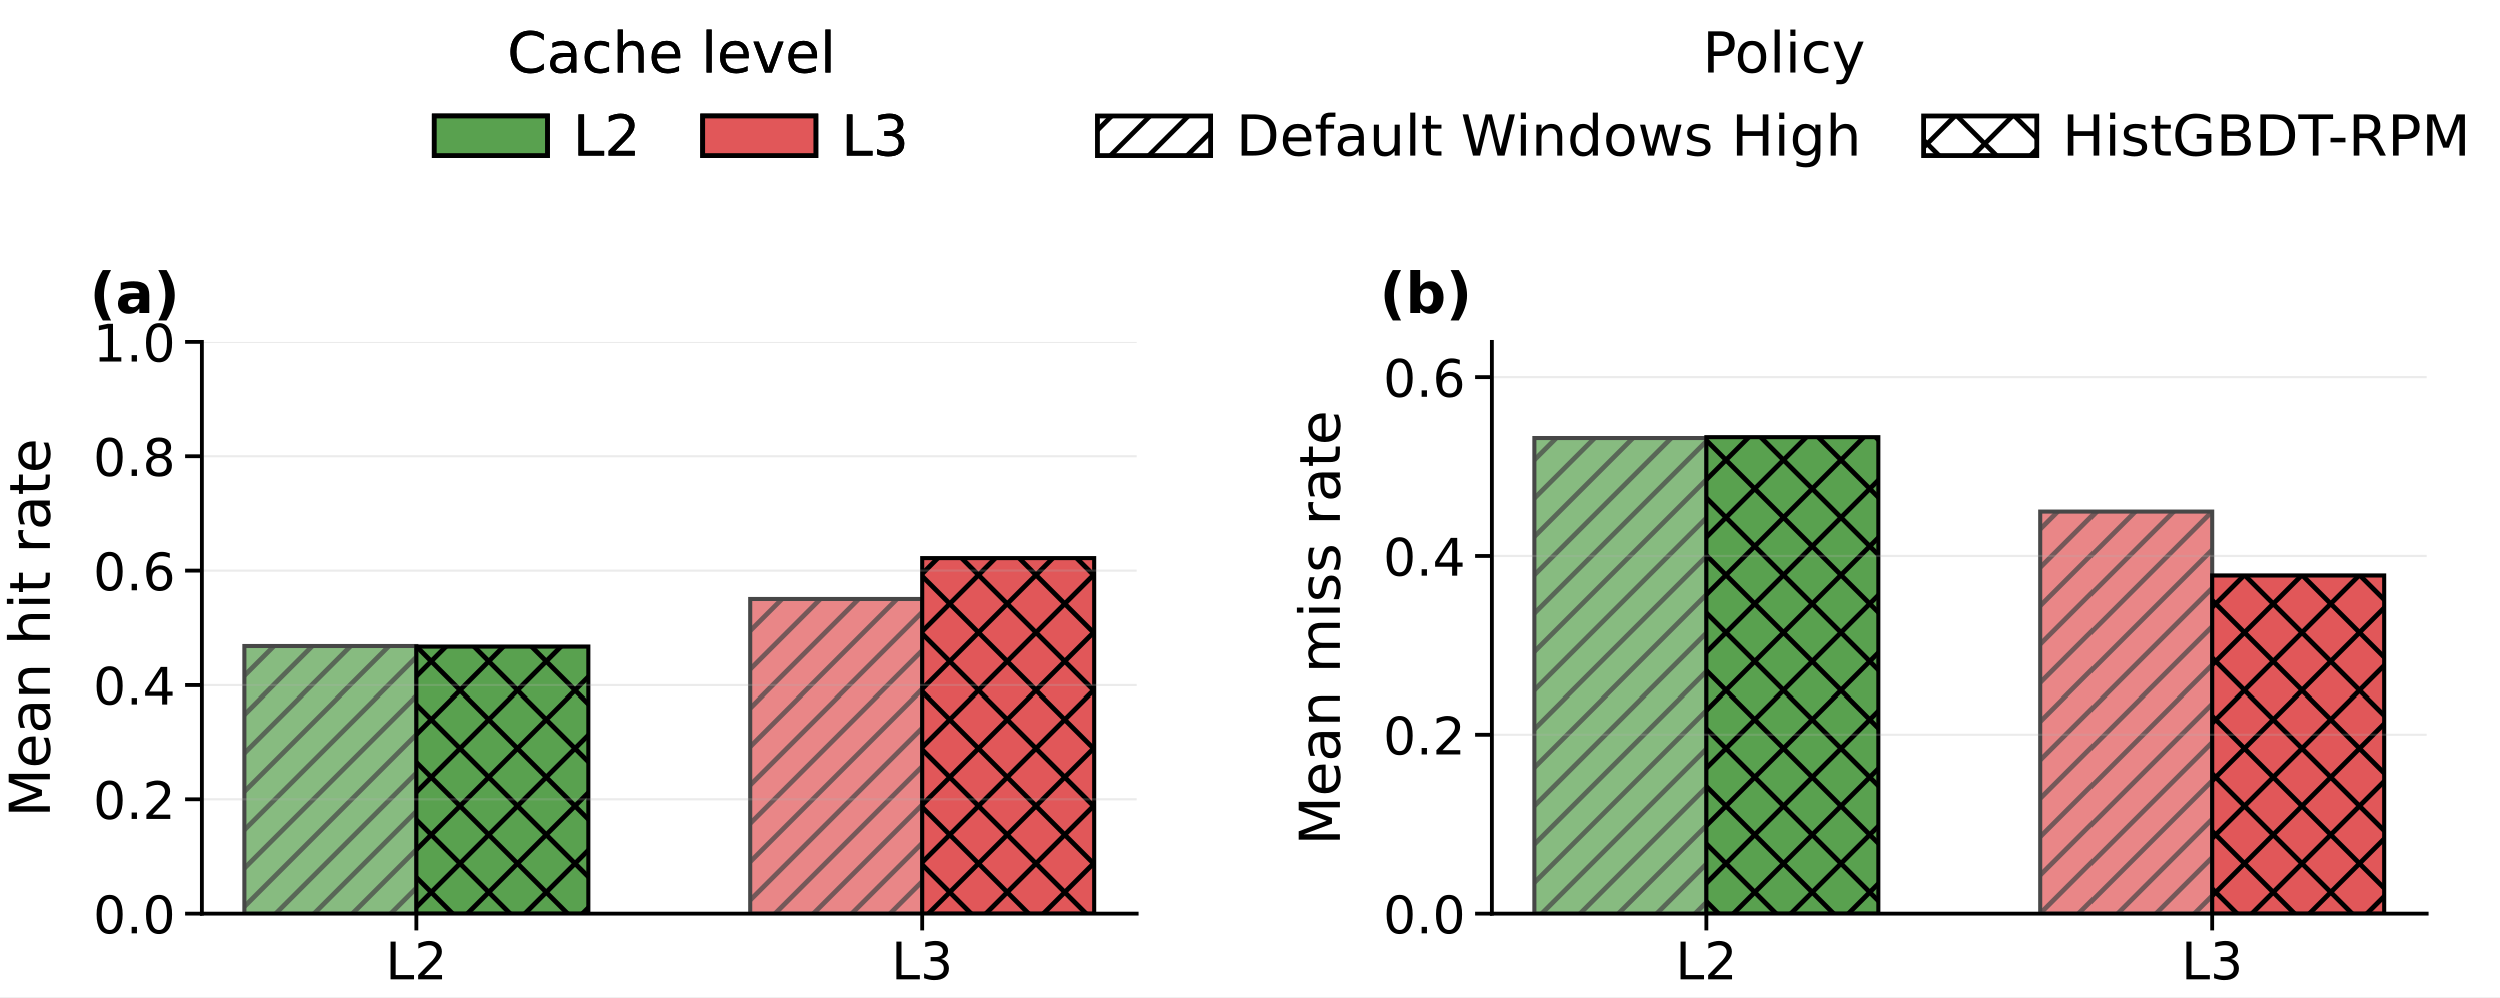
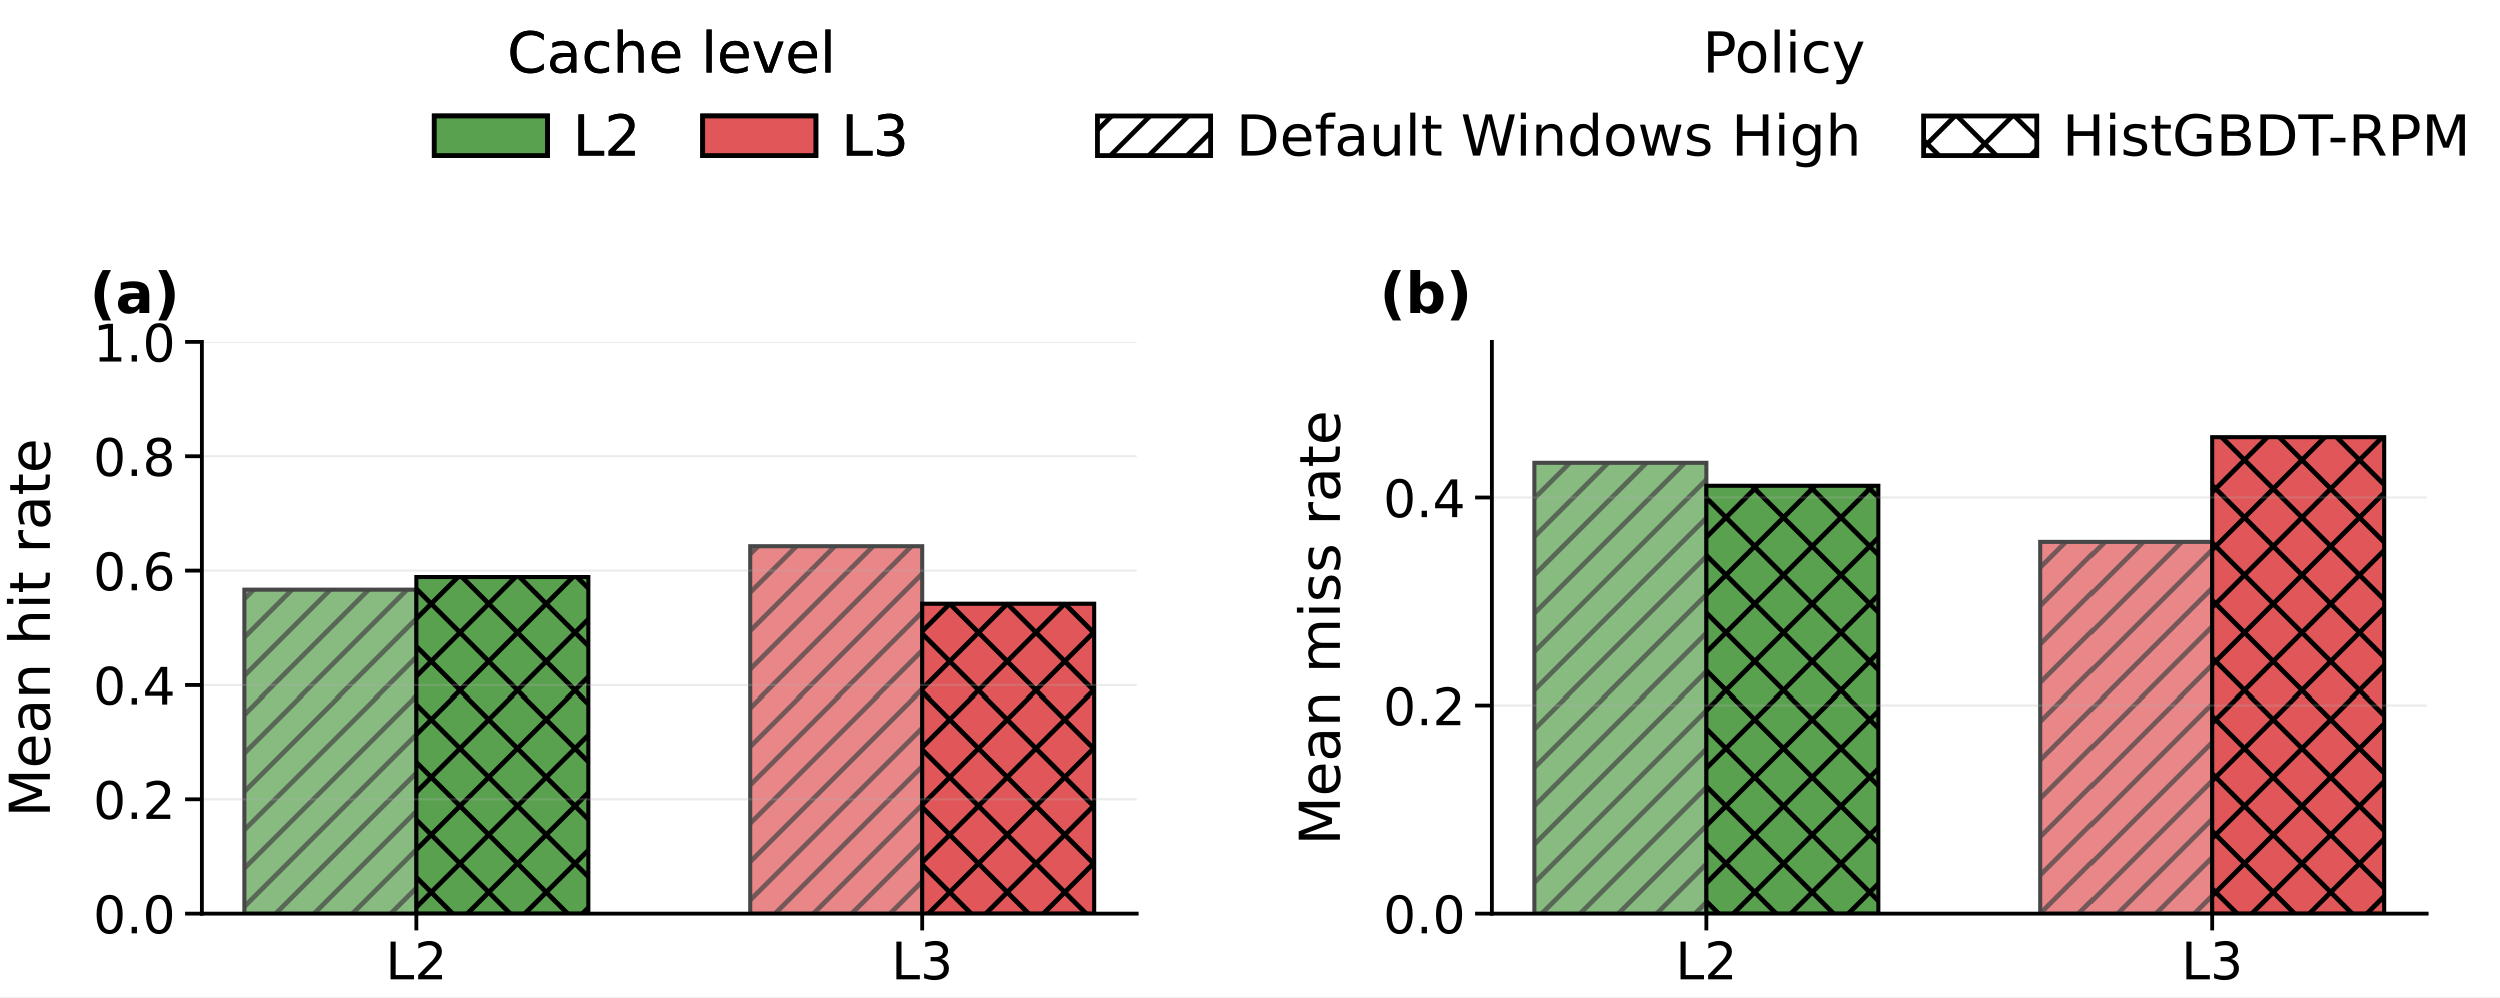
<svg xmlns="http://www.w3.org/2000/svg" xmlns:xlink="http://www.w3.org/1999/xlink" width="521.363pt" height="207.926pt" viewBox="0 0 521.363 207.926" version="1.1">
  <defs>
    <style type="text/css">*{stroke-linejoin: round; stroke-linecap: butt}</style>
  </defs>
  <g id="figure_1">
    <g id="patch_1">
      <path d="M 0 207.926  L 521.363 207.926  L 521.363 0  L 0 0  z " style="fill: #ffffff" />
    </g>
    <g id="axes_1">
      <g id="patch_2">
        <path d="M 42.102 190.534  L 237.046 190.534  L 237.046 71.302  L 42.102 71.302  z " style="fill: #ffffff" />
      </g>
      <g id="patch_3">
-         <path d="M 50.963 190.534  L 86.829 190.534  L 86.829 134.719  L 50.963 134.719  z " clip-path="url(#p560b2cdd80)" style="fill: url(#hb3fc9d4562); opacity: 0.72; stroke: #000000; stroke-width: 0.85; stroke-linejoin: miter" />
+         <path d="M 50.963 190.534  L 86.829 190.534  L 86.829 122.97  L 50.963 122.97  z " clip-path="url(#pf9db67cbeb)" style="fill: url(#h5907379fb6); opacity: 0.72; stroke: #000000; stroke-width: 0.85; stroke-linejoin: miter" />
      </g>
      <g id="patch_4">
-         <path d="M 156.452 190.534  L 192.319 190.534  L 192.319 124.913  L 156.452 124.913  z " clip-path="url(#p560b2cdd80)" style="fill: url(#h300736996a); opacity: 0.72; stroke: #000000; stroke-width: 0.85; stroke-linejoin: miter" />
+         <path d="M 156.452 190.534  L 192.319 190.534  L 192.319 113.908  L 156.452 113.908  z " clip-path="url(#pf9db67cbeb)" style="fill: url(#hdba4e47a07); opacity: 0.72; stroke: #000000; stroke-width: 0.85; stroke-linejoin: miter" />
      </g>
      <g id="patch_5">
-         <path d="M 86.829 190.534  L 122.696 190.534  L 122.696 134.832  L 86.829 134.832  z " clip-path="url(#p560b2cdd80)" style="fill: url(#h44400f6af6); stroke: #000000; stroke-width: 0.85; stroke-linejoin: miter" />
+         <path d="M 86.829 190.534  L 122.696 190.534  L 122.696 120.336  L 86.829 120.336  z " clip-path="url(#pf9db67cbeb)" style="fill: url(#h3247863c68); stroke: #000000; stroke-width: 0.85; stroke-linejoin: miter" />
      </g>
      <g id="patch_6">
-         <path d="M 192.319 190.534  L 228.185 190.534  L 228.185 116.394  L 192.319 116.394  z " clip-path="url(#p560b2cdd80)" style="fill: url(#ha44260af4a); stroke: #000000; stroke-width: 0.85; stroke-linejoin: miter" />
+         <path d="M 192.319 190.534  L 228.185 190.534  L 228.185 125.905  L 192.319 125.905  z " clip-path="url(#pf9db67cbeb)" style="fill: url(#hcf526f33d8); stroke: #000000; stroke-width: 0.85; stroke-linejoin: miter" />
      </g>
      <g id="matplotlib.axis_1">
        <g id="xtick_1">
          <g id="line2d_1">
            <defs>
-               <path id="m829b574d23" d="M 0 0  L 0 3.5  " style="stroke: #000000; stroke-width: 0.8" />
+               <path id="m9d6403954f" d="M 0 0  L 0 3.5  " style="stroke: #000000; stroke-width: 0.8" />
            </defs>
            <g>
-               <use xlink:href="#m829b574d23" x="86.829" y="190.534" style="stroke: #000000; stroke-width: 0.8" />
+               <use xlink:href="#m9d6403954f" x="86.829" y="190.534" style="stroke: #000000; stroke-width: 0.8" />
            </g>
          </g>
          <g id="text_1">
            <text style="font-size: 10.8px; font-family: 'DejaVu Sans', 'Bitstream Vera Sans', 'Computer Modern Sans Serif', 'Lucida Grande', 'Verdana', 'Geneva', 'Lucid', 'Arial', 'Helvetica', 'Avant Garde', sans-serif; text-anchor: middle" x="86.829" y="204.24" transform="rotate(-0 86.8294 204.2403)">L2</text>
          </g>
        </g>
        <g id="xtick_2">
          <g id="line2d_2">
            <g>
-               <use xlink:href="#m829b574d23" x="192.319" y="190.534" style="stroke: #000000; stroke-width: 0.8" />
+               <use xlink:href="#m9d6403954f" x="192.319" y="190.534" style="stroke: #000000; stroke-width: 0.8" />
            </g>
          </g>
          <g id="text_2">
            <text style="font-size: 10.8px; font-family: 'DejaVu Sans', 'Bitstream Vera Sans', 'Computer Modern Sans Serif', 'Lucida Grande', 'Verdana', 'Geneva', 'Lucid', 'Arial', 'Helvetica', 'Avant Garde', sans-serif; text-anchor: middle" x="192.319" y="204.24" transform="rotate(-0 192.3189 204.2403)">L3</text>
          </g>
        </g>
      </g>
      <g id="matplotlib.axis_2">
        <g id="ytick_1">
          <g id="line2d_3">
-             <path d="M 42.102 190.534  L 237.046 190.534  " clip-path="url(#p560b2cdd80)" style="fill: none; stroke: #b0b0b0; stroke-opacity: 0.25; stroke-width: 0.45; stroke-linecap: square" />
+             <path d="M 42.102 190.534  L 237.046 190.534  " clip-path="url(#pf9db67cbeb)" style="fill: none; stroke: #b0b0b0; stroke-opacity: 0.25; stroke-width: 0.45; stroke-linecap: square" />
          </g>
          <g id="line2d_4">
            <defs>
-               <path id="mc1a16612a2" d="M 0 0  L -3.5 0  " style="stroke: #000000; stroke-width: 0.8" />
+               <path id="ma8d72b074e" d="M 0 0  L -3.5 0  " style="stroke: #000000; stroke-width: 0.8" />
            </defs>
            <g>
-               <use xlink:href="#mc1a16612a2" x="42.102" y="190.534" style="stroke: #000000; stroke-width: 0.8" />
+               <use xlink:href="#ma8d72b074e" x="42.102" y="190.534" style="stroke: #000000; stroke-width: 0.8" />
            </g>
          </g>
          <g id="text_3">
            <text style="font-size: 10.8px; font-family: 'DejaVu Sans', 'Bitstream Vera Sans', 'Computer Modern Sans Serif', 'Lucida Grande', 'Verdana', 'Geneva', 'Lucid', 'Arial', 'Helvetica', 'Avant Garde', sans-serif; text-anchor: end" x="36.602" y="194.637" transform="rotate(-0 36.60187 194.6372)">0.0</text>
          </g>
        </g>
        <g id="ytick_2">
          <g id="line2d_5">
-             <path d="M 42.102 166.688  L 237.046 166.688  " clip-path="url(#p560b2cdd80)" style="fill: none; stroke: #b0b0b0; stroke-opacity: 0.25; stroke-width: 0.45; stroke-linecap: square" />
+             <path d="M 42.102 166.688  L 237.046 166.688  " clip-path="url(#pf9db67cbeb)" style="fill: none; stroke: #b0b0b0; stroke-opacity: 0.25; stroke-width: 0.45; stroke-linecap: square" />
          </g>
          <g id="line2d_6">
            <g>
-               <use xlink:href="#mc1a16612a2" x="42.102" y="166.688" style="stroke: #000000; stroke-width: 0.8" />
+               <use xlink:href="#ma8d72b074e" x="42.102" y="166.688" style="stroke: #000000; stroke-width: 0.8" />
            </g>
          </g>
          <g id="text_4">
            <text style="font-size: 10.8px; font-family: 'DejaVu Sans', 'Bitstream Vera Sans', 'Computer Modern Sans Serif', 'Lucida Grande', 'Verdana', 'Geneva', 'Lucid', 'Arial', 'Helvetica', 'Avant Garde', sans-serif; text-anchor: end" x="36.602" y="170.791" transform="rotate(-0 36.60187 170.7908)">0.2</text>
          </g>
        </g>
        <g id="ytick_3">
          <g id="line2d_7">
-             <path d="M 42.102 142.841  L 237.046 142.841  " clip-path="url(#p560b2cdd80)" style="fill: none; stroke: #b0b0b0; stroke-opacity: 0.25; stroke-width: 0.45; stroke-linecap: square" />
+             <path d="M 42.102 142.841  L 237.046 142.841  " clip-path="url(#pf9db67cbeb)" style="fill: none; stroke: #b0b0b0; stroke-opacity: 0.25; stroke-width: 0.45; stroke-linecap: square" />
          </g>
          <g id="line2d_8">
            <g>
-               <use xlink:href="#mc1a16612a2" x="42.102" y="142.841" style="stroke: #000000; stroke-width: 0.8" />
+               <use xlink:href="#ma8d72b074e" x="42.102" y="142.841" style="stroke: #000000; stroke-width: 0.8" />
            </g>
          </g>
          <g id="text_5">
            <text style="font-size: 10.8px; font-family: 'DejaVu Sans', 'Bitstream Vera Sans', 'Computer Modern Sans Serif', 'Lucida Grande', 'Verdana', 'Geneva', 'Lucid', 'Arial', 'Helvetica', 'Avant Garde', sans-serif; text-anchor: end" x="36.602" y="146.944" transform="rotate(-0 36.60187 146.9444)">0.4</text>
          </g>
        </g>
        <g id="ytick_4">
          <g id="line2d_9">
-             <path d="M 42.102 118.995  L 237.046 118.995  " clip-path="url(#p560b2cdd80)" style="fill: none; stroke: #b0b0b0; stroke-opacity: 0.25; stroke-width: 0.45; stroke-linecap: square" />
+             <path d="M 42.102 118.995  L 237.046 118.995  " clip-path="url(#pf9db67cbeb)" style="fill: none; stroke: #b0b0b0; stroke-opacity: 0.25; stroke-width: 0.45; stroke-linecap: square" />
          </g>
          <g id="line2d_10">
            <g>
-               <use xlink:href="#mc1a16612a2" x="42.102" y="118.995" style="stroke: #000000; stroke-width: 0.8" />
+               <use xlink:href="#ma8d72b074e" x="42.102" y="118.995" style="stroke: #000000; stroke-width: 0.8" />
            </g>
          </g>
          <g id="text_6">
            <text style="font-size: 10.8px; font-family: 'DejaVu Sans', 'Bitstream Vera Sans', 'Computer Modern Sans Serif', 'Lucida Grande', 'Verdana', 'Geneva', 'Lucid', 'Arial', 'Helvetica', 'Avant Garde', sans-serif; text-anchor: end" x="36.602" y="123.098" transform="rotate(-0 36.60187 123.098)">0.6</text>
          </g>
        </g>
        <g id="ytick_5">
          <g id="line2d_11">
-             <path d="M 42.102 95.148  L 237.046 95.148  " clip-path="url(#p560b2cdd80)" style="fill: none; stroke: #b0b0b0; stroke-opacity: 0.25; stroke-width: 0.45; stroke-linecap: square" />
+             <path d="M 42.102 95.148  L 237.046 95.148  " clip-path="url(#pf9db67cbeb)" style="fill: none; stroke: #b0b0b0; stroke-opacity: 0.25; stroke-width: 0.45; stroke-linecap: square" />
          </g>
          <g id="line2d_12">
            <g>
-               <use xlink:href="#mc1a16612a2" x="42.102" y="95.148" style="stroke: #000000; stroke-width: 0.8" />
+               <use xlink:href="#ma8d72b074e" x="42.102" y="95.148" style="stroke: #000000; stroke-width: 0.8" />
            </g>
          </g>
          <g id="text_7">
            <text style="font-size: 10.8px; font-family: 'DejaVu Sans', 'Bitstream Vera Sans', 'Computer Modern Sans Serif', 'Lucida Grande', 'Verdana', 'Geneva', 'Lucid', 'Arial', 'Helvetica', 'Avant Garde', sans-serif; text-anchor: end" x="36.602" y="99.252" transform="rotate(-0 36.60187 99.25156)">0.8</text>
          </g>
        </g>
        <g id="ytick_6">
          <g id="line2d_13">
-             <path d="M 42.102 71.302  L 237.046 71.302  " clip-path="url(#p560b2cdd80)" style="fill: none; stroke: #b0b0b0; stroke-opacity: 0.25; stroke-width: 0.45; stroke-linecap: square" />
+             <path d="M 42.102 71.302  L 237.046 71.302  " clip-path="url(#pf9db67cbeb)" style="fill: none; stroke: #b0b0b0; stroke-opacity: 0.25; stroke-width: 0.45; stroke-linecap: square" />
          </g>
          <g id="line2d_14">
            <g>
-               <use xlink:href="#mc1a16612a2" x="42.102" y="71.302" style="stroke: #000000; stroke-width: 0.8" />
+               <use xlink:href="#ma8d72b074e" x="42.102" y="71.302" style="stroke: #000000; stroke-width: 0.8" />
            </g>
          </g>
          <g id="text_8">
            <text style="font-size: 10.8px; font-family: 'DejaVu Sans', 'Bitstream Vera Sans', 'Computer Modern Sans Serif', 'Lucida Grande', 'Verdana', 'Geneva', 'Lucid', 'Arial', 'Helvetica', 'Avant Garde', sans-serif; text-anchor: end" x="36.602" y="75.405" transform="rotate(-0 36.60187 75.40516)">1.0</text>
          </g>
        </g>
        <g id="text_9">
          <text style="font-size: 11.8px; font-family: 'DejaVu Sans', 'Bitstream Vera Sans', 'Computer Modern Sans Serif', 'Lucida Grande', 'Verdana', 'Geneva', 'Lucid', 'Arial', 'Helvetica', 'Avant Garde', sans-serif; text-anchor: middle" x="10.406" y="130.918" transform="rotate(-90 10.40616 130.918)">Mean hit rate</text>
        </g>
      </g>
      <g id="patch_7">
        <path d="M 42.102 190.534  L 42.102 71.302  " style="fill: none; stroke: #000000; stroke-width: 0.8; stroke-linejoin: miter; stroke-linecap: square" />
      </g>
      <g id="patch_8">
        <path d="M 42.102 190.534  L 237.046 190.534  " style="fill: none; stroke: #000000; stroke-width: 0.8; stroke-linejoin: miter; stroke-linecap: square" />
      </g>
      <g id="text_10">
        <text style="font-weight: 700; font-size: 11.8px; font-family: 'DejaVu Sans', 'Bitstream Vera Sans', 'Computer Modern Sans Serif', 'Lucida Grande', 'Verdana', 'Geneva', 'Lucid', 'Arial', 'Helvetica', 'Avant Garde', sans-serif; text-anchor: start" x="18.709" y="65.271" transform="rotate(-0 18.70852 65.27101)">(a)</text>
      </g>
    </g>
    <g id="axes_2">
      <g id="patch_9">
        <path d="M 311.125 190.534  L 506.07 190.534  L 506.07 71.302  L 311.125 71.302  z " style="fill: #ffffff" />
      </g>
      <g id="patch_10">
-         <path d="M 319.986 190.534  L 355.853 190.534  L 355.853 91.35  L 319.986 91.35  z " clip-path="url(#pc78a0e4838)" style="fill: url(#hb3fc9d4562); opacity: 0.72; stroke: #000000; stroke-width: 0.85; stroke-linejoin: miter" />
+         <path d="M 319.986 190.534  L 355.853 190.534  L 355.853 96.516  L 319.986 96.516  z " clip-path="url(#p4ea404dfee)" style="fill: url(#h5907379fb6); opacity: 0.72; stroke: #000000; stroke-width: 0.85; stroke-linejoin: miter" />
      </g>
      <g id="patch_11">
-         <path d="M 425.476 190.534  L 461.342 190.534  L 461.342 106.687  L 425.476 106.687  z " clip-path="url(#pc78a0e4838)" style="fill: url(#h300736996a); opacity: 0.72; stroke: #000000; stroke-width: 0.85; stroke-linejoin: miter" />
+         <path d="M 425.476 190.534  L 461.342 190.534  L 461.342 113.006  L 425.476 113.006  z " clip-path="url(#p4ea404dfee)" style="fill: url(#hdba4e47a07); opacity: 0.72; stroke: #000000; stroke-width: 0.85; stroke-linejoin: miter" />
      </g>
      <g id="patch_12">
-         <path d="M 355.853 190.534  L 391.719 190.534  L 391.719 91.174  L 355.853 91.174  z " clip-path="url(#pc78a0e4838)" style="fill: url(#h44400f6af6); stroke: #000000; stroke-width: 0.85; stroke-linejoin: miter" />
+         <path d="M 355.853 190.534  L 391.719 190.534  L 391.719 101.309  L 355.853 101.309  z " clip-path="url(#p4ea404dfee)" style="fill: url(#h3247863c68); stroke: #000000; stroke-width: 0.85; stroke-linejoin: miter" />
      </g>
      <g id="patch_13">
-         <path d="M 461.342 190.534  L 497.209 190.534  L 497.209 120.011  L 461.342 120.011  z " clip-path="url(#pc78a0e4838)" style="fill: url(#ha44260af4a); stroke: #000000; stroke-width: 0.85; stroke-linejoin: miter" />
+         <path d="M 461.342 190.534  L 497.209 190.534  L 497.209 91.174  L 461.342 91.174  z " clip-path="url(#p4ea404dfee)" style="fill: url(#hcf526f33d8); stroke: #000000; stroke-width: 0.85; stroke-linejoin: miter" />
      </g>
      <g id="matplotlib.axis_3">
        <g id="xtick_3">
          <g id="line2d_15">
            <g>
-               <use xlink:href="#m829b574d23" x="355.853" y="190.534" style="stroke: #000000; stroke-width: 0.8" />
+               <use xlink:href="#m9d6403954f" x="355.853" y="190.534" style="stroke: #000000; stroke-width: 0.8" />
            </g>
          </g>
          <g id="text_11">
            <text style="font-size: 10.8px; font-family: 'DejaVu Sans', 'Bitstream Vera Sans', 'Computer Modern Sans Serif', 'Lucida Grande', 'Verdana', 'Geneva', 'Lucid', 'Arial', 'Helvetica', 'Avant Garde', sans-serif; text-anchor: middle" x="355.853" y="204.24" transform="rotate(-0 355.8529 204.2403)">L2</text>
          </g>
        </g>
        <g id="xtick_4">
          <g id="line2d_16">
            <g>
-               <use xlink:href="#m829b574d23" x="461.342" y="190.534" style="stroke: #000000; stroke-width: 0.8" />
+               <use xlink:href="#m9d6403954f" x="461.342" y="190.534" style="stroke: #000000; stroke-width: 0.8" />
            </g>
          </g>
          <g id="text_12">
            <text style="font-size: 10.8px; font-family: 'DejaVu Sans', 'Bitstream Vera Sans', 'Computer Modern Sans Serif', 'Lucida Grande', 'Verdana', 'Geneva', 'Lucid', 'Arial', 'Helvetica', 'Avant Garde', sans-serif; text-anchor: middle" x="461.342" y="204.24" transform="rotate(-0 461.3423 204.2403)">L3</text>
          </g>
        </g>
      </g>
      <g id="matplotlib.axis_4">
        <g id="ytick_7">
          <g id="line2d_17">
-             <path d="M 311.125 190.534  L 506.07 190.534  " clip-path="url(#pc78a0e4838)" style="fill: none; stroke: #b0b0b0; stroke-opacity: 0.25; stroke-width: 0.45; stroke-linecap: square" />
+             <path d="M 311.125 190.534  L 506.07 190.534  " clip-path="url(#p4ea404dfee)" style="fill: none; stroke: #b0b0b0; stroke-opacity: 0.25; stroke-width: 0.45; stroke-linecap: square" />
          </g>
          <g id="line2d_18">
            <g>
-               <use xlink:href="#mc1a16612a2" x="311.125" y="190.534" style="stroke: #000000; stroke-width: 0.8" />
+               <use xlink:href="#ma8d72b074e" x="311.125" y="190.534" style="stroke: #000000; stroke-width: 0.8" />
            </g>
          </g>
          <g id="text_13">
            <text style="font-size: 10.8px; font-family: 'DejaVu Sans', 'Bitstream Vera Sans', 'Computer Modern Sans Serif', 'Lucida Grande', 'Verdana', 'Geneva', 'Lucid', 'Arial', 'Helvetica', 'Avant Garde', sans-serif; text-anchor: end" x="305.625" y="194.637" transform="rotate(-0 305.6253 194.6372)">0.0</text>
          </g>
        </g>
        <g id="ytick_8">
          <g id="line2d_19">
-             <path d="M 311.125 153.239  L 506.07 153.239  " clip-path="url(#pc78a0e4838)" style="fill: none; stroke: #b0b0b0; stroke-opacity: 0.25; stroke-width: 0.45; stroke-linecap: square" />
+             <path d="M 311.125 147.142  L 506.07 147.142  " clip-path="url(#p4ea404dfee)" style="fill: none; stroke: #b0b0b0; stroke-opacity: 0.25; stroke-width: 0.45; stroke-linecap: square" />
          </g>
          <g id="line2d_20">
            <g>
-               <use xlink:href="#mc1a16612a2" x="311.125" y="153.239" style="stroke: #000000; stroke-width: 0.8" />
+               <use xlink:href="#ma8d72b074e" x="311.125" y="147.142" style="stroke: #000000; stroke-width: 0.8" />
            </g>
          </g>
          <g id="text_14">
-             <text style="font-size: 10.8px; font-family: 'DejaVu Sans', 'Bitstream Vera Sans', 'Computer Modern Sans Serif', 'Lucida Grande', 'Verdana', 'Geneva', 'Lucid', 'Arial', 'Helvetica', 'Avant Garde', sans-serif; text-anchor: end" x="305.625" y="157.342" transform="rotate(-0 305.6253 157.3419)">0.2</text>
+             <text style="font-size: 10.8px; font-family: 'DejaVu Sans', 'Bitstream Vera Sans', 'Computer Modern Sans Serif', 'Lucida Grande', 'Verdana', 'Geneva', 'Lucid', 'Arial', 'Helvetica', 'Avant Garde', sans-serif; text-anchor: end" x="305.625" y="151.245" transform="rotate(-0 305.6253 151.2447)">0.2</text>
          </g>
        </g>
        <g id="ytick_9">
          <g id="line2d_21">
-             <path d="M 311.125 115.943  L 506.07 115.943  " clip-path="url(#pc78a0e4838)" style="fill: none; stroke: #b0b0b0; stroke-opacity: 0.25; stroke-width: 0.45; stroke-linecap: square" />
+             <path d="M 311.125 103.749  L 506.07 103.749  " clip-path="url(#p4ea404dfee)" style="fill: none; stroke: #b0b0b0; stroke-opacity: 0.25; stroke-width: 0.45; stroke-linecap: square" />
          </g>
          <g id="line2d_22">
            <g>
-               <use xlink:href="#mc1a16612a2" x="311.125" y="115.943" style="stroke: #000000; stroke-width: 0.8" />
+               <use xlink:href="#ma8d72b074e" x="311.125" y="103.749" style="stroke: #000000; stroke-width: 0.8" />
            </g>
          </g>
          <g id="text_15">
-             <text style="font-size: 10.8px; font-family: 'DejaVu Sans', 'Bitstream Vera Sans', 'Computer Modern Sans Serif', 'Lucida Grande', 'Verdana', 'Geneva', 'Lucid', 'Arial', 'Helvetica', 'Avant Garde', sans-serif; text-anchor: end" x="305.625" y="120.047" transform="rotate(-0 305.6253 120.0466)">0.4</text>
-           </g>
-         </g>
-         <g id="ytick_10">
-           <g id="line2d_23">
-             <path d="M 311.125 78.648  L 506.07 78.648  " clip-path="url(#pc78a0e4838)" style="fill: none; stroke: #b0b0b0; stroke-opacity: 0.25; stroke-width: 0.45; stroke-linecap: square" />
-           </g>
-           <g id="line2d_24">
-             <g>
-               <use xlink:href="#mc1a16612a2" x="311.125" y="78.648" style="stroke: #000000; stroke-width: 0.8" />
-             </g>
-           </g>
-           <g id="text_16">
-             <text style="font-size: 10.8px; font-family: 'DejaVu Sans', 'Bitstream Vera Sans', 'Computer Modern Sans Serif', 'Lucida Grande', 'Verdana', 'Geneva', 'Lucid', 'Arial', 'Helvetica', 'Avant Garde', sans-serif; text-anchor: end" x="305.625" y="82.751" transform="rotate(-0 305.6253 82.75133)">0.6</text>
-           </g>
-         </g>
-         <g id="text_17">
+             <text style="font-size: 10.8px; font-family: 'DejaVu Sans', 'Bitstream Vera Sans', 'Computer Modern Sans Serif', 'Lucida Grande', 'Verdana', 'Geneva', 'Lucid', 'Arial', 'Helvetica', 'Avant Garde', sans-serif; text-anchor: end" x="305.625" y="107.852" transform="rotate(-0 305.6253 107.8522)">0.4</text>
+           </g>
+         </g>
+         <g id="text_16">
          <text style="font-size: 11.8px; font-family: 'DejaVu Sans', 'Bitstream Vera Sans', 'Computer Modern Sans Serif', 'Lucida Grande', 'Verdana', 'Geneva', 'Lucid', 'Arial', 'Helvetica', 'Avant Garde', sans-serif; text-anchor: middle" x="279.43" y="130.918" transform="rotate(-90 279.4296 130.918)">Mean miss rate</text>
        </g>
      </g>
      <g id="patch_14">
        <path d="M 311.125 190.534  L 311.125 71.302  " style="fill: none; stroke: #000000; stroke-width: 0.8; stroke-linejoin: miter; stroke-linecap: square" />
      </g>
      <g id="patch_15">
        <path d="M 311.125 190.534  L 506.07 190.534  " style="fill: none; stroke: #000000; stroke-width: 0.8; stroke-linejoin: miter; stroke-linecap: square" />
      </g>
+       <g id="text_17">
+         <text style="font-weight: 700; font-size: 11.8px; font-family: 'DejaVu Sans', 'Bitstream Vera Sans', 'Computer Modern Sans Serif', 'Lucida Grande', 'Verdana', 'Geneva', 'Lucid', 'Arial', 'Helvetica', 'Avant Garde', sans-serif; text-anchor: start" x="287.732" y="65.271" transform="rotate(-0 287.732 65.27101)">(b)</text>
+       </g>
+     </g>
+     <g id="legend_1">
      <g id="text_18">
-         <text style="font-weight: 700; font-size: 11.8px; font-family: 'DejaVu Sans', 'Bitstream Vera Sans', 'Computer Modern Sans Serif', 'Lucida Grande', 'Verdana', 'Geneva', 'Lucid', 'Arial', 'Helvetica', 'Avant Garde', sans-serif; text-anchor: start" x="287.732" y="65.271" transform="rotate(-0 287.732 65.27101)">(b)</text>
-       </g>
-     </g>
-     <g id="legend_1">
-       <g id="text_19">
        <text style="font-size: 11.8px; font-family: 'DejaVu Sans', 'Bitstream Vera Sans', 'Computer Modern Sans Serif', 'Lucida Grande', 'Verdana', 'Geneva', 'Lucid', 'Arial', 'Helvetica', 'Avant Garde', sans-serif; text-anchor: start" x="105.796" y="15.126" transform="rotate(-0 105.7956 15.12616)">Cache level</text>
      </g>
      <g id="patch_16">
        <path d="M 90.568 32.446  L 114.168 32.446  L 114.168 24.186  L 90.568 24.186  z " style="fill: #59a14f; stroke: #000000; stroke-linejoin: miter" />
      </g>
-       <g id="text_20">
+       <g id="text_19">
        <text style="font-size: 11.8px; font-family: 'DejaVu Sans', 'Bitstream Vera Sans', 'Computer Modern Sans Serif', 'Lucida Grande', 'Verdana', 'Geneva', 'Lucid', 'Arial', 'Helvetica', 'Avant Garde', sans-serif; text-anchor: start" x="119.478" y="32.446" transform="rotate(-0 119.4781 32.44634)">L2</text>
      </g>
      <g id="patch_17">
        <path d="M 146.541 32.446  L 170.141 32.446  L 170.141 24.186  L 146.541 24.186  z " style="fill: #e15759; stroke: #000000; stroke-linejoin: miter" />
      </g>
+       <g id="text_20">
+         <text style="font-size: 11.8px; font-family: 'DejaVu Sans', 'Bitstream Vera Sans', 'Computer Modern Sans Serif', 'Lucida Grande', 'Verdana', 'Geneva', 'Lucid', 'Arial', 'Helvetica', 'Avant Garde', sans-serif; text-anchor: start" x="175.451" y="32.446" transform="rotate(-0 175.4507 32.44634)">L3</text>
+       </g>
+     </g>
+     <g id="legend_2">
      <g id="text_21">
-         <text style="font-size: 11.8px; font-family: 'DejaVu Sans', 'Bitstream Vera Sans', 'Computer Modern Sans Serif', 'Lucida Grande', 'Verdana', 'Geneva', 'Lucid', 'Arial', 'Helvetica', 'Avant Garde', sans-serif; text-anchor: start" x="175.451" y="32.446" transform="rotate(-0 175.4507 32.44634)">L3</text>
-       </g>
-     </g>
-     <g id="legend_2">
-       <g id="text_22">
        <text style="font-size: 11.8px; font-family: 'DejaVu Sans', 'Bitstream Vera Sans', 'Computer Modern Sans Serif', 'Lucida Grande', 'Verdana', 'Geneva', 'Lucid', 'Arial', 'Helvetica', 'Avant Garde', sans-serif; text-anchor: start" x="105.796" y="15.126" transform="rotate(-0 105.7956 15.12616)">Cache level</text>
      </g>
      <g id="patch_18">
        <path d="M 90.568 32.446  L 114.168 32.446  L 114.168 24.186  L 90.568 24.186  z " style="fill: #59a14f; stroke: #000000; stroke-linejoin: miter" />
      </g>
-       <g id="text_23">
+       <g id="text_22">
        <text style="font-size: 11.8px; font-family: 'DejaVu Sans', 'Bitstream Vera Sans', 'Computer Modern Sans Serif', 'Lucida Grande', 'Verdana', 'Geneva', 'Lucid', 'Arial', 'Helvetica', 'Avant Garde', sans-serif; text-anchor: start" x="119.478" y="32.446" transform="rotate(-0 119.4781 32.44634)">L2</text>
      </g>
      <g id="patch_19">
        <path d="M 146.541 32.446  L 170.141 32.446  L 170.141 24.186  L 146.541 24.186  z " style="fill: #e15759; stroke: #000000; stroke-linejoin: miter" />
      </g>
+       <g id="text_23">
+         <text style="font-size: 11.8px; font-family: 'DejaVu Sans', 'Bitstream Vera Sans', 'Computer Modern Sans Serif', 'Lucida Grande', 'Verdana', 'Geneva', 'Lucid', 'Arial', 'Helvetica', 'Avant Garde', sans-serif; text-anchor: start" x="175.451" y="32.446" transform="rotate(-0 175.4507 32.44634)">L3</text>
+       </g>
+     </g>
+     <g id="legend_3">
      <g id="text_24">
-         <text style="font-size: 11.8px; font-family: 'DejaVu Sans', 'Bitstream Vera Sans', 'Computer Modern Sans Serif', 'Lucida Grande', 'Verdana', 'Geneva', 'Lucid', 'Arial', 'Helvetica', 'Avant Garde', sans-serif; text-anchor: start" x="175.451" y="32.446" transform="rotate(-0 175.4507 32.44634)">L3</text>
-       </g>
-     </g>
-     <g id="legend_3">
+         <text style="font-size: 11.8px; font-family: 'DejaVu Sans', 'Bitstream Vera Sans', 'Computer Modern Sans Serif', 'Lucida Grande', 'Verdana', 'Geneva', 'Lucid', 'Arial', 'Helvetica', 'Avant Garde', sans-serif; text-anchor: start" x="355.067" y="15.126" transform="rotate(-0 355.0666 15.12616)">Policy</text>
+       </g>
+       <g id="patch_20">
+         <path d="M 228.867 32.446  L 252.467 32.446  L 252.467 24.186  L 228.867 24.186  z " style="fill: url(#hdd6c1709aa); stroke: #000000; stroke-linejoin: miter" />
+       </g>
      <g id="text_25">
-         <text style="font-size: 11.8px; font-family: 'DejaVu Sans', 'Bitstream Vera Sans', 'Computer Modern Sans Serif', 'Lucida Grande', 'Verdana', 'Geneva', 'Lucid', 'Arial', 'Helvetica', 'Avant Garde', sans-serif; text-anchor: start" x="355.067" y="15.126" transform="rotate(-0 355.0666 15.12616)">Policy</text>
-       </g>
-       <g id="patch_20">
-         <path d="M 228.867 32.446  L 252.467 32.446  L 252.467 24.186  L 228.867 24.186  z " style="fill: url(#h754eea42a9); stroke: #000000; stroke-linejoin: miter" />
+         <text style="font-size: 11.8px; font-family: 'DejaVu Sans', 'Bitstream Vera Sans', 'Computer Modern Sans Serif', 'Lucida Grande', 'Verdana', 'Geneva', 'Lucid', 'Arial', 'Helvetica', 'Avant Garde', sans-serif; text-anchor: start" x="257.777" y="32.446" transform="rotate(-0 257.7766 32.44634)">Default Windows High</text>
+       </g>
+       <g id="patch_21">
+         <path d="M 401.159 32.446  L 424.759 32.446  L 424.759 24.186  L 401.159 24.186  z " style="fill: url(#h6f901fbe83); stroke: #000000; stroke-linejoin: miter" />
      </g>
      <g id="text_26">
-         <text style="font-size: 11.8px; font-family: 'DejaVu Sans', 'Bitstream Vera Sans', 'Computer Modern Sans Serif', 'Lucida Grande', 'Verdana', 'Geneva', 'Lucid', 'Arial', 'Helvetica', 'Avant Garde', sans-serif; text-anchor: start" x="257.777" y="32.446" transform="rotate(-0 257.7766 32.44634)">Default Windows High</text>
-       </g>
-       <g id="patch_21">
-         <path d="M 401.159 32.446  L 424.759 32.446  L 424.759 24.186  L 401.159 24.186  z " style="fill: url(#h2574b4c9a5); stroke: #000000; stroke-linejoin: miter" />
-       </g>
-       <g id="text_27">
        <text style="font-size: 11.8px; font-family: 'DejaVu Sans', 'Bitstream Vera Sans', 'Computer Modern Sans Serif', 'Lucida Grande', 'Verdana', 'Geneva', 'Lucid', 'Arial', 'Helvetica', 'Avant Garde', sans-serif; text-anchor: start" x="430.069" y="32.446" transform="rotate(-0 430.0695 32.44634)">HistGBDT-RPM</text>
      </g>
    </g>
  </g>
  <defs>
-     <clipPath id="p560b2cdd80">
+     <clipPath id="pf9db67cbeb">
      <rect x="42.102" y="71.302" width="194.945" height="119.232" />
    </clipPath>
-     <clipPath id="pc78a0e4838">
+     <clipPath id="p4ea404dfee">
      <rect x="311.125" y="71.302" width="194.945" height="119.232" />
    </clipPath>
  </defs>
  <defs>
-     <pattern id="hb3fc9d4562" patternUnits="userSpaceOnUse" x="0" y="0" width="72" height="72">
+     <pattern id="h5907379fb6" patternUnits="userSpaceOnUse" x="0" y="0" width="72" height="72">
      <rect x="0" y="0" width="73" height="73" fill="#59a14f" />
      <path d="M -36 36  L 36 -36  M -32 40  L 40 -32  M -28 44  L 44 -28  M -24 48  L 48 -24  M -20 52  L 52 -20  M -16 56  L 56 -16  M -12 60  L 60 -12  M -8 64  L 64 -8  M -4 68  L 68 -4  M 0 72  L 72 0  M 4 76  L 76 4  M 8 80  L 80 8  M 12 84  L 84 12  M 16 88  L 88 16  M 20 92  L 92 20  M 24 96  L 96 24  M 28 100  L 100 28  M 32 104  L 104 32  M 36 108  L 108 36  " style="fill: #000000; stroke: #000000; stroke-width: 1.0; stroke-linecap: butt; stroke-linejoin: miter; stroke-opacity: 0.72" />
    </pattern>
-     <pattern id="h300736996a" patternUnits="userSpaceOnUse" x="0" y="0" width="72" height="72">
+     <pattern id="hdba4e47a07" patternUnits="userSpaceOnUse" x="0" y="0" width="72" height="72">
      <rect x="0" y="0" width="73" height="73" fill="#e15759" />
      <path d="M -36 36  L 36 -36  M -32 40  L 40 -32  M -28 44  L 44 -28  M -24 48  L 48 -24  M -20 52  L 52 -20  M -16 56  L 56 -16  M -12 60  L 60 -12  M -8 64  L 64 -8  M -4 68  L 68 -4  M 0 72  L 72 0  M 4 76  L 76 4  M 8 80  L 80 8  M 12 84  L 84 12  M 16 88  L 88 16  M 20 92  L 92 20  M 24 96  L 96 24  M 28 100  L 100 28  M 32 104  L 104 32  M 36 108  L 108 36  " style="fill: #000000; stroke: #000000; stroke-width: 1.0; stroke-linecap: butt; stroke-linejoin: miter; stroke-opacity: 0.72" />
    </pattern>
-     <pattern id="h44400f6af6" patternUnits="userSpaceOnUse" x="0" y="0" width="72" height="72">
+     <pattern id="h3247863c68" patternUnits="userSpaceOnUse" x="0" y="0" width="72" height="72">
      <rect x="0" y="0" width="73" height="73" fill="#59a14f" />
      <path d="M -36 36  L 36 -36  M -30 42  L 42 -30  M -24 48  L 48 -24  M -18 54  L 54 -18  M -12 60  L 60 -12  M -6 66  L 66 -6  M 0 72  L 72 0  M 6 78  L 78 6  M 12 84  L 84 12  M 18 90  L 90 18  M 24 96  L 96 24  M 30 102  L 102 30  M 36 108  L 108 36  M -36 36  L 36 108  M -30 30  L 42 102  M -24 24  L 48 96  M -18 18  L 54 90  M -12 12  L 60 84  M -6 6  L 66 78  M 0 0  L 72 72  M 6 -6  L 78 66  M 12 -12  L 84 60  M 18 -18  L 90 54  M 24 -24  L 96 48  M 30 -30  L 102 42  M 36 -36  L 108 36  " style="fill: #000000; stroke: #000000; stroke-width: 1.0; stroke-linecap: butt; stroke-linejoin: miter" />
    </pattern>
-     <pattern id="ha44260af4a" patternUnits="userSpaceOnUse" x="0" y="0" width="72" height="72">
+     <pattern id="hcf526f33d8" patternUnits="userSpaceOnUse" x="0" y="0" width="72" height="72">
      <rect x="0" y="0" width="73" height="73" fill="#e15759" />
      <path d="M -36 36  L 36 -36  M -30 42  L 42 -30  M -24 48  L 48 -24  M -18 54  L 54 -18  M -12 60  L 60 -12  M -6 66  L 66 -6  M 0 72  L 72 0  M 6 78  L 78 6  M 12 84  L 84 12  M 18 90  L 90 18  M 24 96  L 96 24  M 30 102  L 102 30  M 36 108  L 108 36  M -36 36  L 36 108  M -30 30  L 42 102  M -24 24  L 48 96  M -18 18  L 54 90  M -12 12  L 60 84  M -6 6  L 66 78  M 0 0  L 72 72  M 6 -6  L 78 66  M 12 -12  L 84 60  M 18 -18  L 90 54  M 24 -24  L 96 48  M 30 -30  L 102 42  M 36 -36  L 108 36  " style="fill: #000000; stroke: #000000; stroke-width: 1.0; stroke-linecap: butt; stroke-linejoin: miter" />
    </pattern>
-     <pattern id="h754eea42a9" patternUnits="userSpaceOnUse" x="0" y="0" width="72" height="72">
+     <pattern id="hdd6c1709aa" patternUnits="userSpaceOnUse" x="0" y="0" width="72" height="72">
      <rect x="0" y="0" width="73" height="73" fill="#ffffff" />
      <path d="M -36 36  L 36 -36  M -32 40  L 40 -32  M -28 44  L 44 -28  M -24 48  L 48 -24  M -20 52  L 52 -20  M -16 56  L 56 -16  M -12 60  L 60 -12  M -8 64  L 64 -8  M -4 68  L 68 -4  M 0 72  L 72 0  M 4 76  L 76 4  M 8 80  L 80 8  M 12 84  L 84 12  M 16 88  L 88 16  M 20 92  L 92 20  M 24 96  L 96 24  M 28 100  L 100 28  M 32 104  L 104 32  M 36 108  L 108 36  " style="fill: #000000; stroke: #000000; stroke-width: 1.0; stroke-linecap: butt; stroke-linejoin: miter" />
    </pattern>
-     <pattern id="h2574b4c9a5" patternUnits="userSpaceOnUse" x="0" y="0" width="72" height="72">
+     <pattern id="h6f901fbe83" patternUnits="userSpaceOnUse" x="0" y="0" width="72" height="72">
      <rect x="0" y="0" width="73" height="73" fill="#ffffff" />
      <path d="M -36 36  L 36 -36  M -30 42  L 42 -30  M -24 48  L 48 -24  M -18 54  L 54 -18  M -12 60  L 60 -12  M -6 66  L 66 -6  M 0 72  L 72 0  M 6 78  L 78 6  M 12 84  L 84 12  M 18 90  L 90 18  M 24 96  L 96 24  M 30 102  L 102 30  M 36 108  L 108 36  M -36 36  L 36 108  M -30 30  L 42 102  M -24 24  L 48 96  M -18 18  L 54 90  M -12 12  L 60 84  M -6 6  L 66 78  M 0 0  L 72 72  M 6 -6  L 78 66  M 12 -12  L 84 60  M 18 -18  L 90 54  M 24 -24  L 96 48  M 30 -30  L 102 42  M 36 -36  L 108 36  " style="fill: #000000; stroke: #000000; stroke-width: 1.0; stroke-linecap: butt; stroke-linejoin: miter" />
    </pattern>
  </defs>
</svg>
